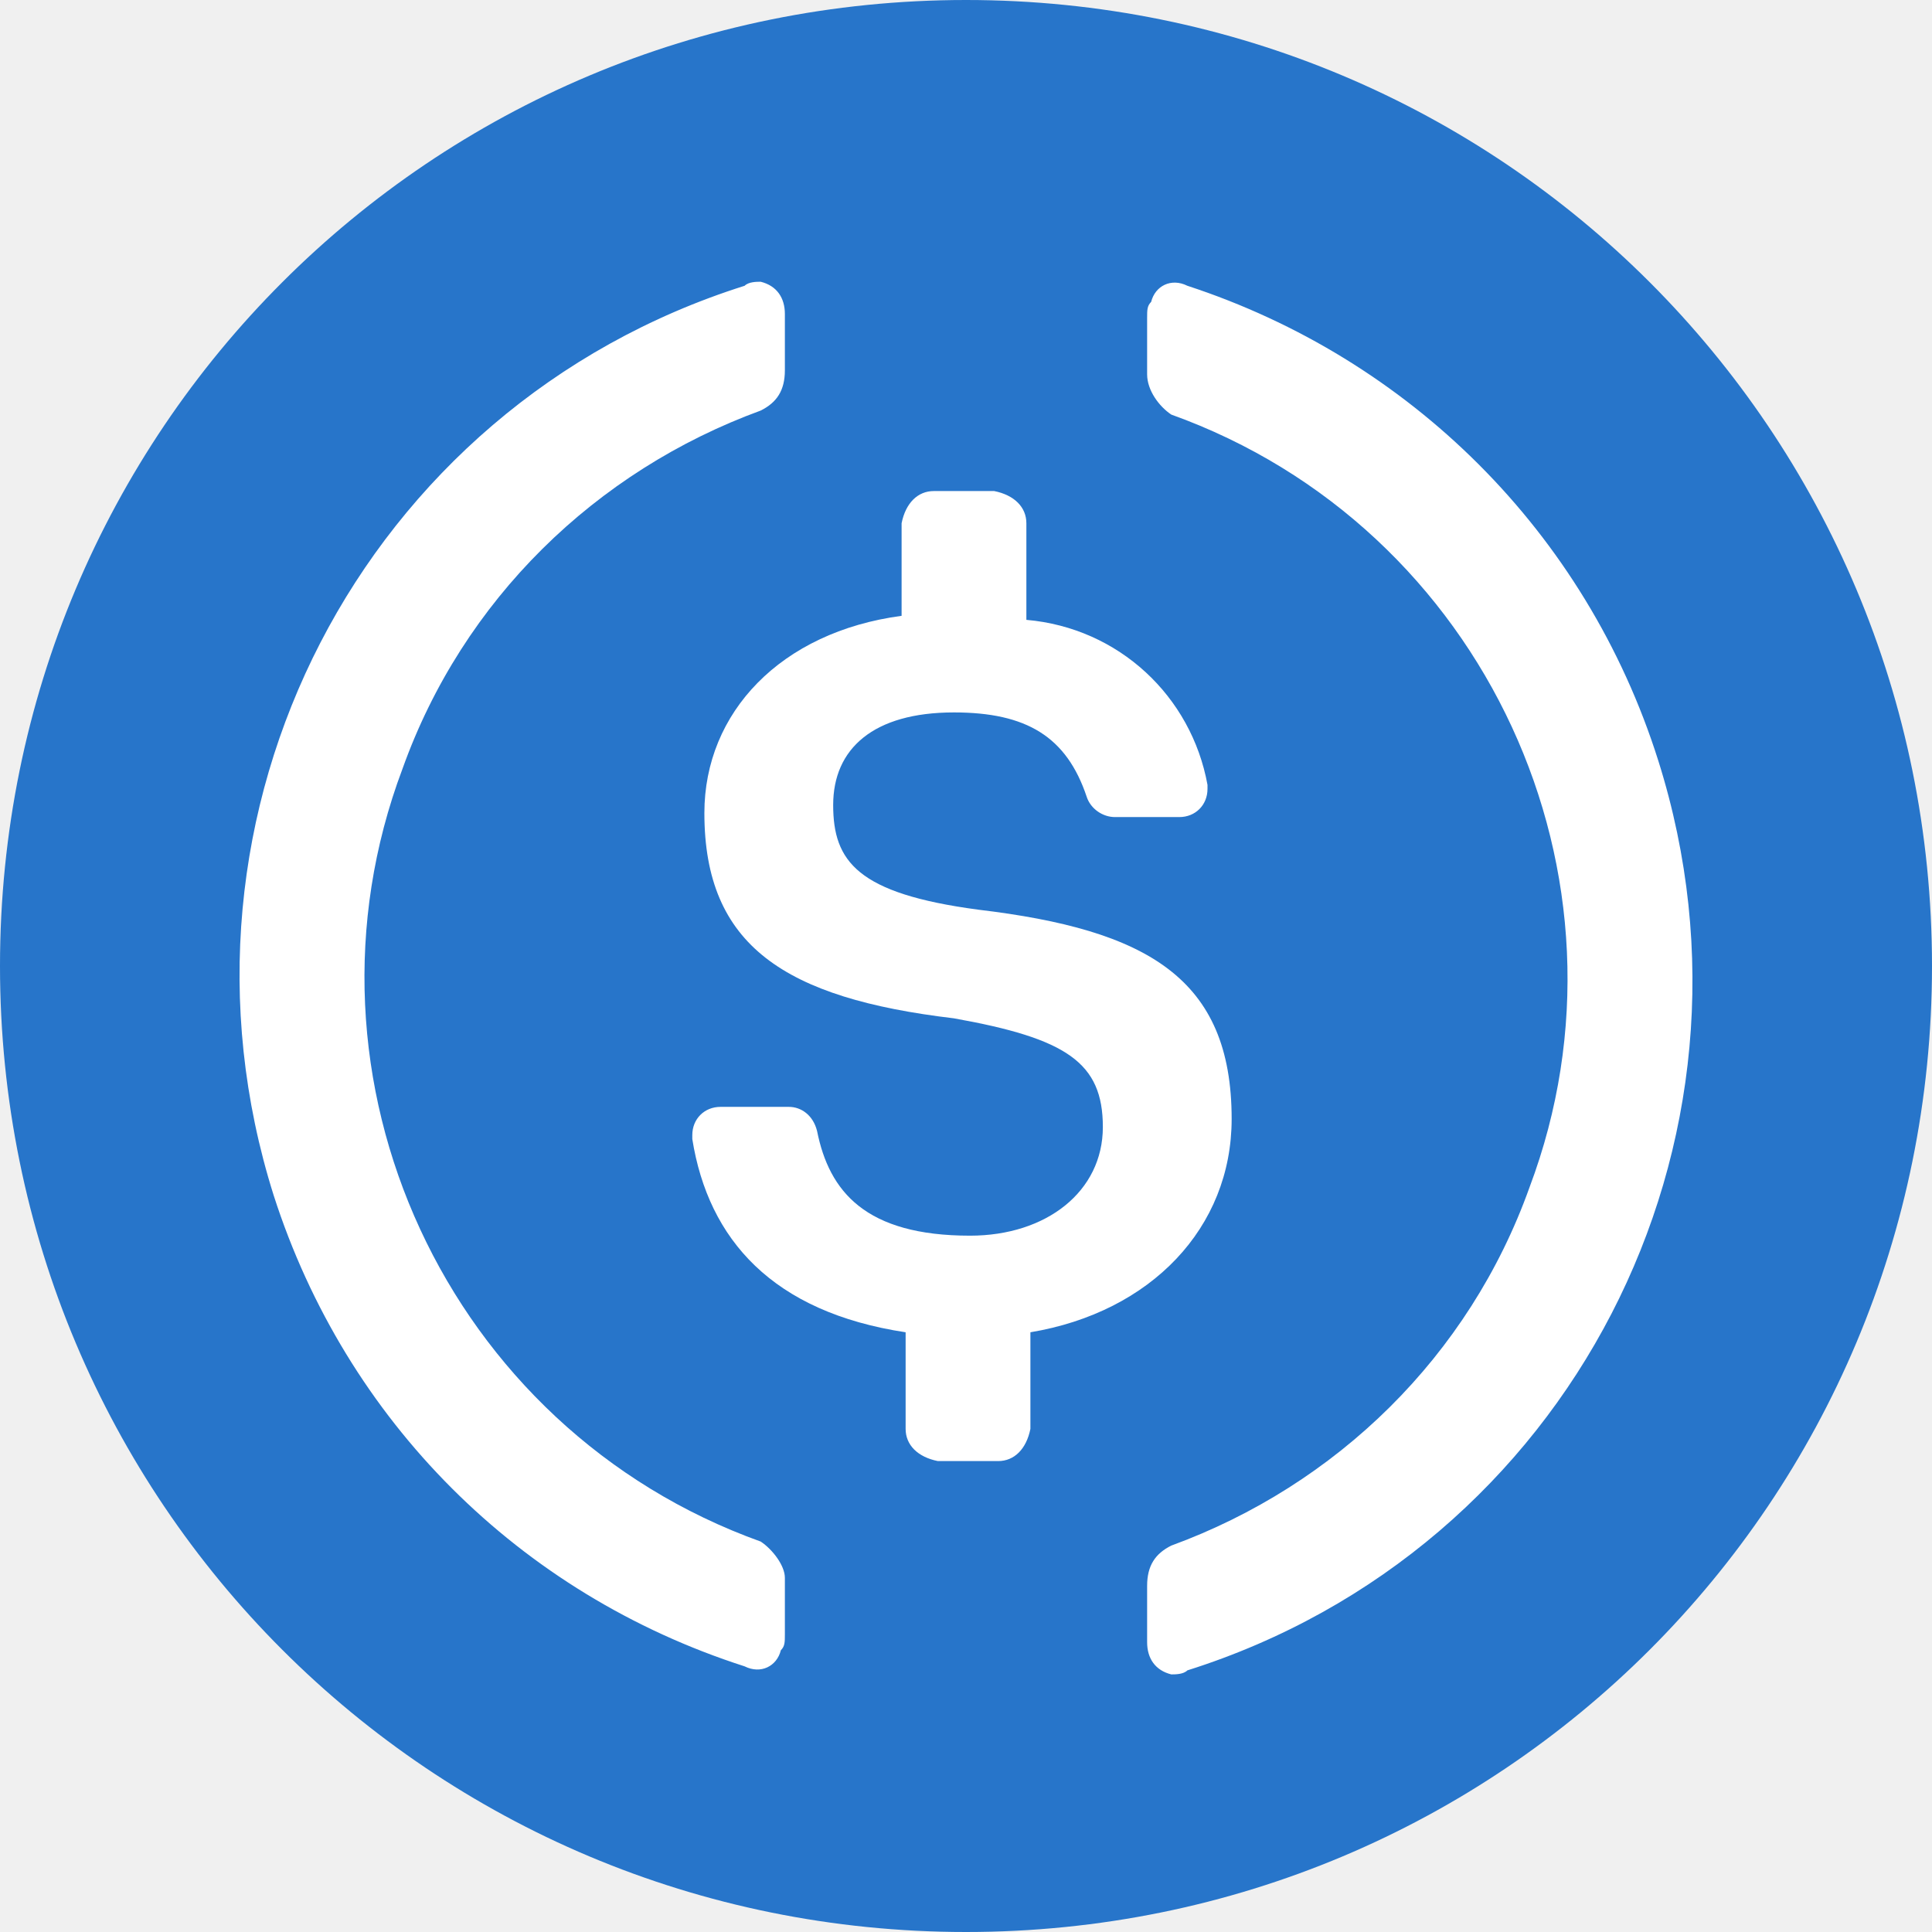
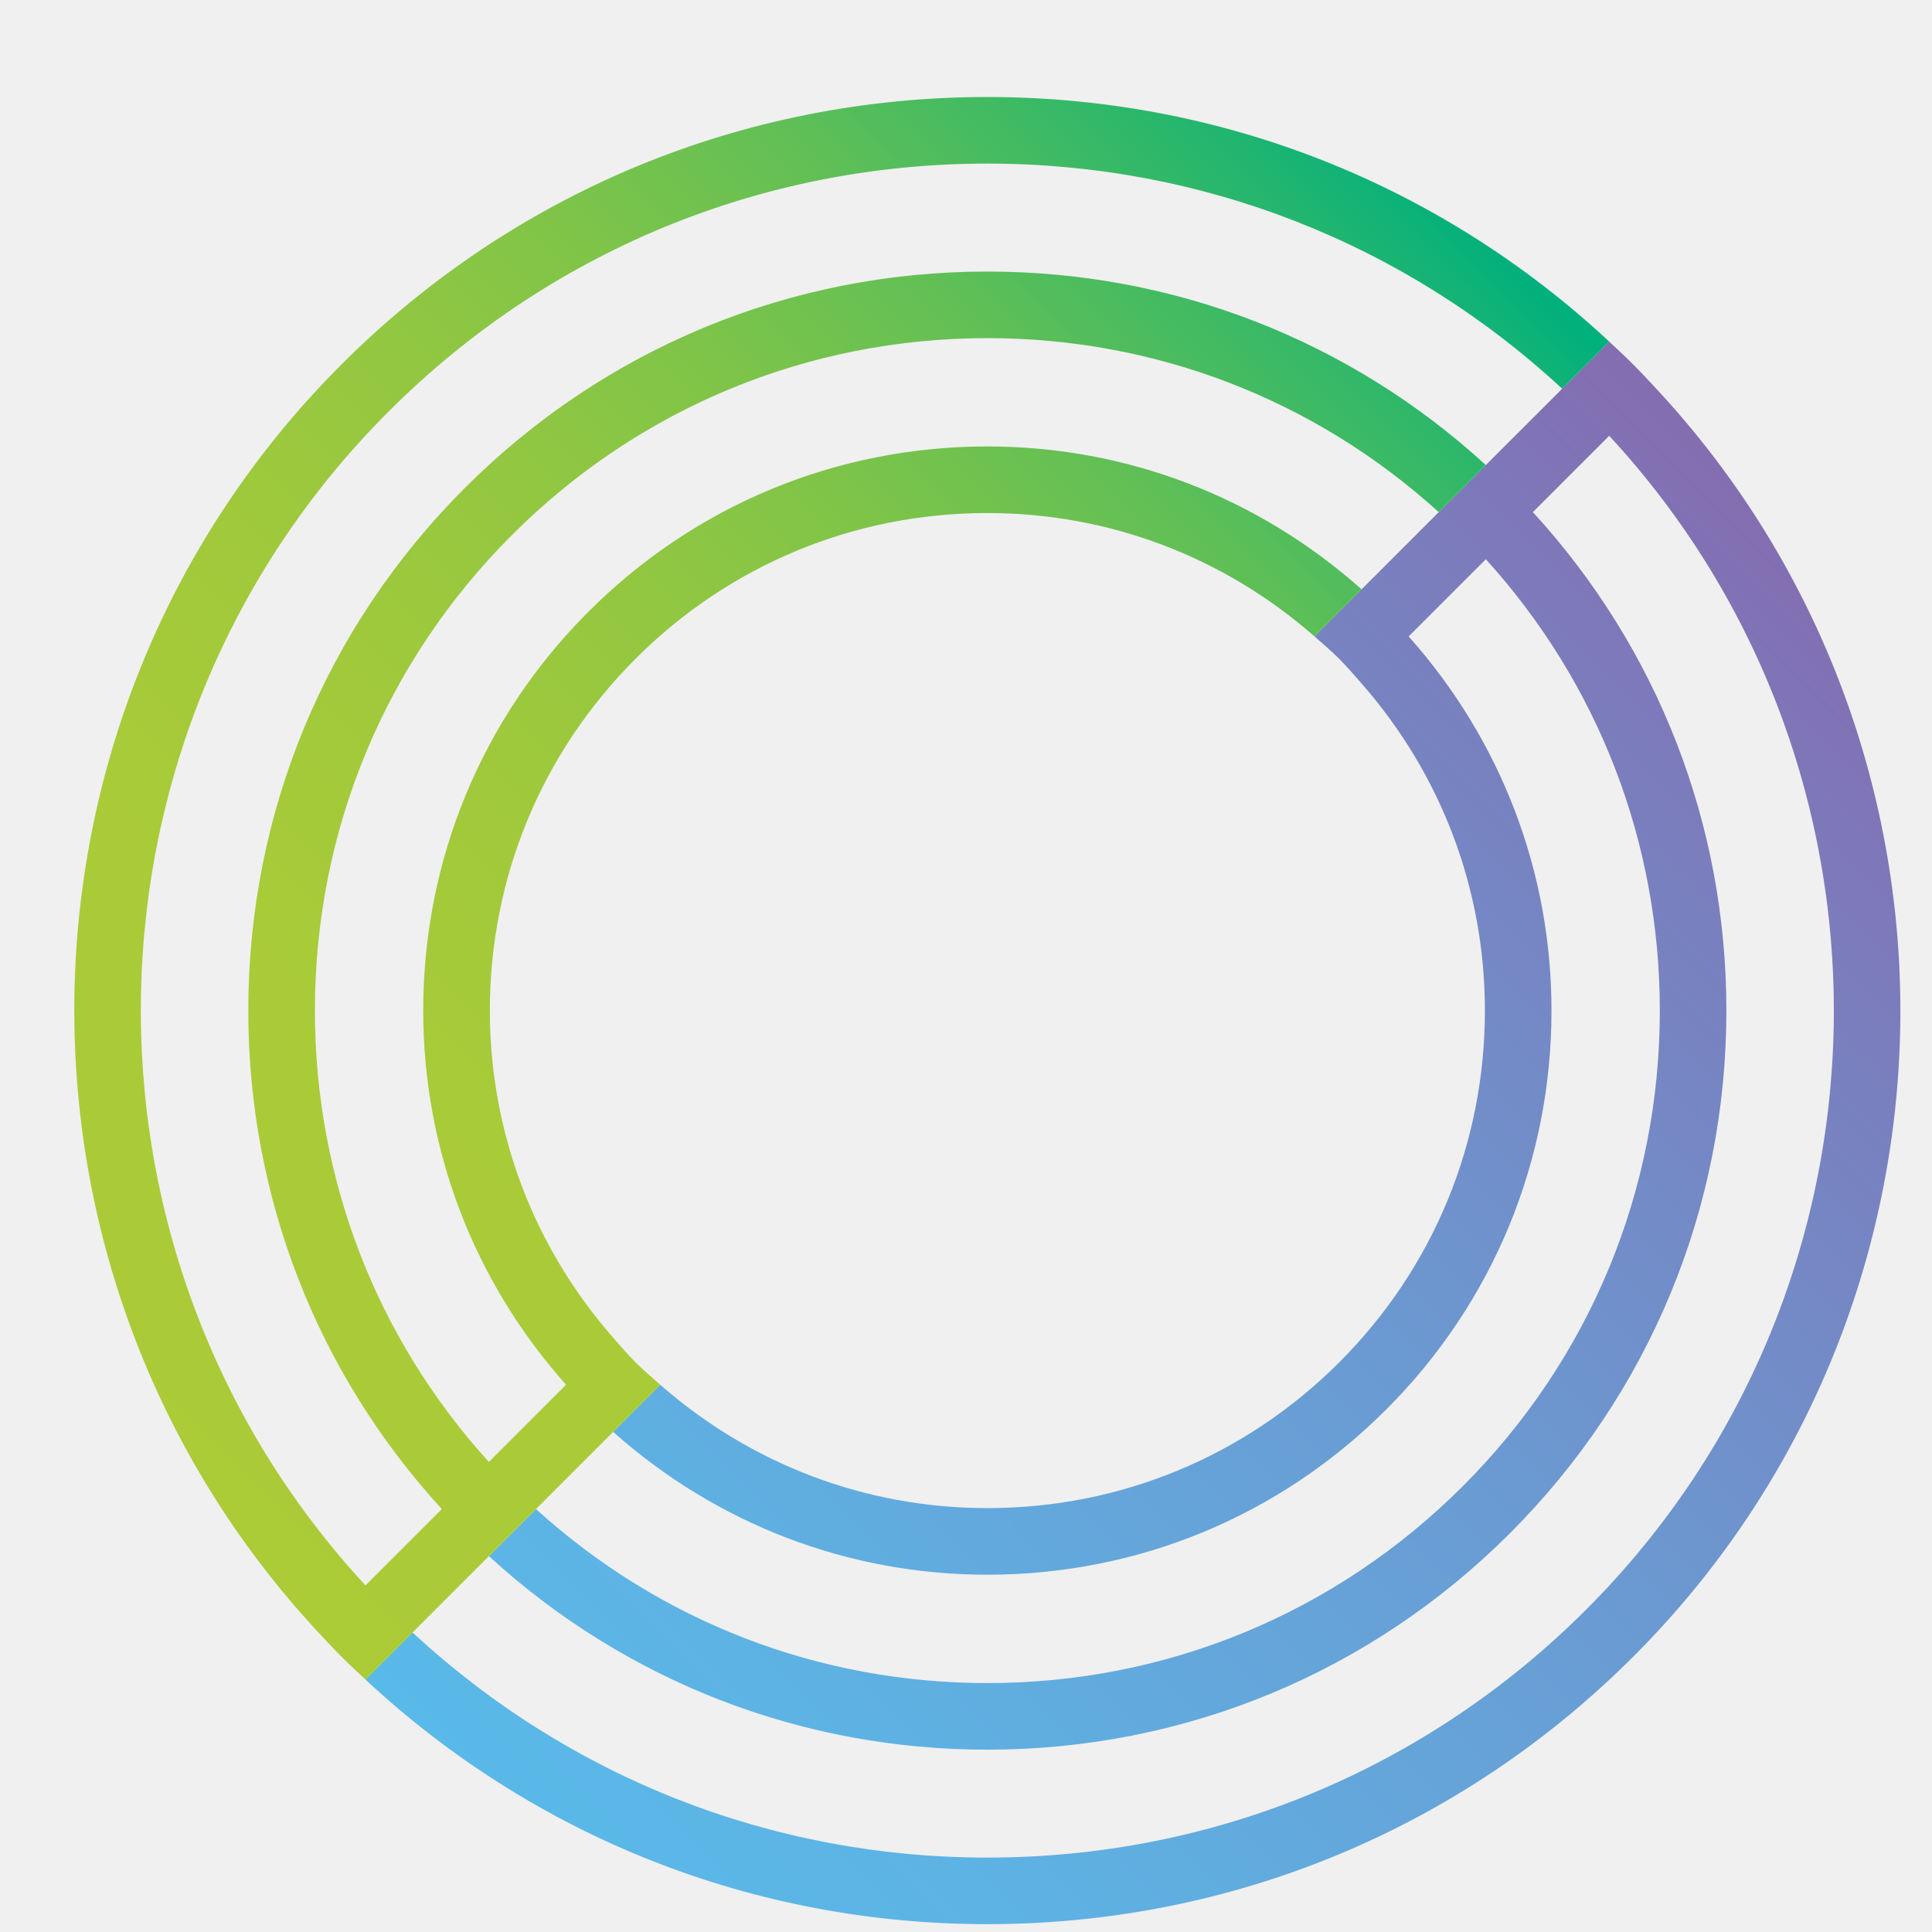
- <svg xmlns="http://www.w3.org/2000/svg" data-name="86977684-12db-4850-8f30-233a7c267d11" viewBox="0 0 2000 2000">
-   <path d="M1000 2000c554.17 0 1000-445.83 1000-1000S1554.17 0 1000 0 0 445.83 0 1000s445.83 1000 1000 1000z" fill="#2775ca" />
-   <path d="M1275 1158.33c0-145.83-87.5-195.83-262.5-216.66-125-16.67-150-50-150-108.34s41.67-95.83 125-95.83c75 0 116.67 25 137.5 87.5 4.17 12.5 16.67 20.83 29.17 20.83h66.66c16.67 0 29.17-12.5 29.17-29.16v-4.17c-16.67-91.67-91.67-162.5-187.5-170.83v-100c0-16.67-12.5-29.17-33.33-33.34h-62.5c-16.67 0-29.17 12.5-33.34 33.34v95.83c-125 16.67-204.16 100-204.16 204.17 0 137.5 83.33 191.66 258.33 212.5 116.67 20.83 154.17 45.83 154.17 112.5s-58.34 112.5-137.5 112.5c-108.34 0-145.84-45.84-158.34-108.34-4.16-16.66-16.66-25-29.16-25h-70.84c-16.66 0-29.16 12.5-29.16 29.17v4.17c16.66 104.16 83.33 179.16 220.83 200v100c0 16.66 12.5 29.16 33.33 33.33h62.5c16.67 0 29.17-12.5 33.34-33.33v-100c125-20.84 208.33-108.34 208.33-220.84z" fill="#fff" />
-   <path d="M787.5 1595.83c-325-116.66-491.67-479.16-370.83-800 62.5-175 200-308.33 370.83-370.83 16.67-8.33 25-20.83 25-41.67V325c0-16.67-8.33-29.17-25-33.33-4.17 0-12.5 0-16.67 4.16-395.83 125-612.5 545.84-487.5 941.67 75 233.33 254.17 412.5 487.5 487.5 16.67 8.33 33.34 0 37.5-16.67 4.17-4.16 4.17-8.33 4.17-16.66v-58.34c0-12.5-12.5-29.16-25-37.5zM1229.17 295.83c-16.67-8.33-33.34 0-37.5 16.67-4.17 4.17-4.17 8.33-4.17 16.67v58.33c0 16.67 12.5 33.33 25 41.67 325 116.66 491.67 479.16 370.83 800-62.5 175-200 308.33-370.83 370.83-16.67 8.33-25 20.83-25 41.67V1700c0 16.67 8.33 29.17 25 33.33 4.17 0 12.5 0 16.67-4.16 395.83-125 612.5-545.84 487.5-941.67-75-237.5-258.34-416.67-487.5-491.67z" fill="#fff" />
+ <svg xmlns="http://www.w3.org/2000/svg" clip-rule="evenodd" fill-rule="evenodd" stroke-linejoin="round" stroke-miterlimit="1.414" viewBox="95 132 130 130">
+   <linearGradient id="a" gradientTransform="matrix(52.252 -52.252 52.252 52.252 19.2803 73.1194)" gradientUnits="userSpaceOnUse" x1="0" x2="1" y1="0" y2="0">
+     <stop offset="0" stop-color="#58bbea" />
+     <stop offset=".19" stop-color="#5db3e4" />
+     <stop offset=".49" stop-color="#699dd4" />
+     <stop offset=".86" stop-color="#7d79ba" />
+     <stop offset="1" stop-color="#8669ae" />
+   </linearGradient>
+   <linearGradient id="b" gradientTransform="matrix(50.9818 -50.9818 50.9818 50.9818 -3.9866 49.8491)" gradientUnits="userSpaceOnUse" x1="0" x2="1" y1="0" y2="0">
+     <stop offset="0" stop-color="#abcb37" />
+     <stop offset=".27" stop-color="#a9cb38" />
+     <stop offset=".42" stop-color="#a0c93b" />
+     <stop offset=".55" stop-color="#92c741" />
+     <stop offset=".66" stop-color="#7ec449" />
+     <stop offset=".76" stop-color="#65c054" />
+     <stop offset=".85" stop-color="#45bb61" />
+     <stop offset=".94" stop-color="#20b570" />
+     <stop offset="1" stop-color="#00b07d" />
+   </linearGradient>
+   <g fill-rule="nonzero" transform="matrix(1.8 0 0 1.8 100 137.001)">
+     <g>
+       <path d="m59.138 11.754c-.282-.303-.563-.607-.858-.902-.294-.295-.598-.576-.901-.859l-.859.859-.901.901-2.854 2.854-.095.095-1.665 1.665-2.885 2.885-1.76 1.76c.312.273.627.541.923.837s.564.612.838.923c2.971 3.39 4.61 7.679 4.61 12.228 0 4.967-1.934 9.637-5.447 13.151-3.513 3.512-8.183 5.447-13.151 5.447-4.549 0-8.838-1.639-12.228-4.61l-.481.481-1.28 1.28c3.863 3.439 8.774 5.339 13.988 5.339 5.633 0 10.928-2.194 14.911-6.177s6.177-9.278 6.177-14.91c0-5.214-1.9-10.126-5.339-13.988l2.885-2.885c4.203 4.631 6.504 10.575 6.504 16.874 0 6.714-2.615 13.026-7.362 17.774-4.748 4.748-11.061 7.363-17.775 7.363-6.298 0-12.242-2.3-16.873-6.504l-1.76 1.76c5.103 4.673 11.671 7.233 18.634 7.233 7.379 0 14.317-2.873 19.535-8.092 5.216-5.219 8.089-12.156 8.089-19.536 0-6.964-2.561-13.531-7.233-18.634l2.853-2.853c11.473 12.403 11.192 31.825-.858 43.875-5.98 5.98-13.931 9.274-22.389 9.274-8.041 0-15.62-2.982-21.487-8.415l-.901.901-.859.859c6.338 5.902 14.541 9.144 23.247 9.144 9.122 0 17.698-3.552 24.149-10.003 13.021-13.02 13.301-34.02.858-47.394z" fill="url(#a)" />
+       <path d="m52.67 14.701.095-.095c-5.103-4.673-11.671-7.233-18.633-7.233-7.379 0-14.317 2.873-19.535 8.092-5.219 5.218-8.093 12.155-8.093 19.534 0 6.963 2.561 13.531 7.233 18.634l-2.853 2.853c-11.473-12.403-11.191-31.824.859-43.875 5.98-5.98 13.931-9.274 22.389-9.274 8.041 0 15.62 2.982 21.487 8.415l-2.854 2.854 2.854-2.854.901-.901.859-.859c-6.338-5.902-14.542-9.144-23.248-9.144-9.122 0-17.698 3.552-24.149 10.003-13.02 13.021-13.301 34.021-.857 47.395.282.303.563.607.858.902.294.294.598.576.901.859l.859-.859.901-.901 2.854-2.854 1.76-1.76 2.885-2.885 1.28-1.28.481-.481c-.312-.273-.627-.541-.923-.837s-.564-.611-.837-.923c-2.971-3.39-4.61-7.679-4.61-12.228 0-4.968 1.934-9.638 5.447-13.152 3.513-3.512 8.184-5.447 13.151-5.447 4.55 0 8.839 1.64 12.228 4.611l1.76-1.76c-3.863-3.439-8.774-5.34-13.989-5.34-5.632 0-10.928 2.194-14.911 6.177s-6.177 9.278-6.177 14.91c0 5.215 1.9 10.126 5.339 13.989l-2.885 2.885c-4.203-4.63-6.503-10.574-6.503-16.872 0-6.715 2.615-13.027 7.363-17.775s11.06-7.363 17.775-7.363c6.298 0 12.242 2.301 16.873 6.504l-2.885 2.885 2.885-2.885z" fill="url(#b)" />
+     </g>
+     <g fill="#4e4e50">
+       <path d="m96.317 25.307c3.32 0 5.295 1.314 6.914 3.239.154.183.43.201.609.043l.728-.64c.175-.154.194-.419.047-.6-1.807-2.212-4.506-3.884-8.298-3.884-6.753 0-11.132 5.183-11.132 11.534 0 6.353 4.38 11.534 11.132 11.534 3.793 0 6.491-1.67 8.298-3.881.148-.181.129-.445-.046-.599l-.729-.642c-.18-.158-.456-.141-.61.043-1.618 1.925-3.593 3.241-6.913 3.241-5.783 0-9.126-4.613-9.126-9.696 0-5.079 3.342-9.692 9.126-9.692z" />
+       <path d="m152.297 25.307c3.32 0 5.295 1.314 6.914 3.239.154.183.43.201.609.043l.728-.64c.176-.154.194-.419.047-.6-1.807-2.212-4.506-3.884-8.298-3.884-6.753 0-11.132 5.183-11.132 11.534 0 6.353 4.38 11.534 11.132 11.534 3.793 0 6.491-1.67 8.298-3.881.148-.181.129-.445-.046-.599l-.729-.642c-.18-.158-.456-.141-.61.043-1.618 1.925-3.593 3.241-6.913 3.241-5.783 0-9.126-4.613-9.126-9.696 0-5.079 3.342-9.692 9.126-9.692z" />
+       <path d="m110.586 23.601c-.238 0-.43.193-.43.43v21.94c0 .238.193.43.43.43h1.145c.238 0 .43-.193.43-.43v-.572-.003-20.793-.572c0-.238-.193-.43-.43-.43z" />
+       <path d="m119.586 45.396v.575c0 .238.193.43.43.43h1.145c.238 0 .43-.193.43-.43v-.56c0-.005.001-.009.001-.014v-9.158h8.257l4.714 9.593c.012.021.024.04.036.06l.086.172c.103.207.314.338.545.338h1.273c.247 0 .409-.259.301-.481l-.463-.949c-.001-.003-.003-.006-.004-.009l-.158-.322-.001-.001-4.189-8.568c3.277-.6 5.049-2.976 5.049-6.017 0-3.543-2.441-6.185-6.854-6.185h-10.167c-.238 0-.43.193-.43.43zm2.006-10.964v-8.759h8.993c2.775 0 4.446 1.838 4.446 4.38s-1.671 4.38-4.446 4.38z" />
+       <path d="m179.943 44.327h-11.968v-19.724c0-.005-.001-.009-.001-.013v-.559c0-.238-.193-.43-.43-.43h-1.145c-.238 0-.43.193-.43.43v21.671c0 .238.193.43.43.43h14.016c.238 0 .43-.193.43-.43v-.945c0-.238-.193-.43-.43-.43z" />
+       <path d="m185.19 45.13v.572c0 .238.193.43.43.43h13.949c.238 0 .43-.193.43-.43v-.471-.474c0-.238-.193-.43-.43-.43h-.471-.001-11.901v-8.792h7.359c.238 0 .43-.193.43-.43v-.945c0-.238-.193-.43-.43-.43h-.471-6.887v-8.056h11.868c.012 0 .022-.003.034-.003v.003h.471c.238 0 .43-.193.43-.43v-.945c0-.238-.193-.43-.43-.43h-.471v.003c-.012 0-.022-.003-.034-.003h-13.444c-.238 0-.43.193-.43.43z" />
+     </g>
+   </g>
</svg>
